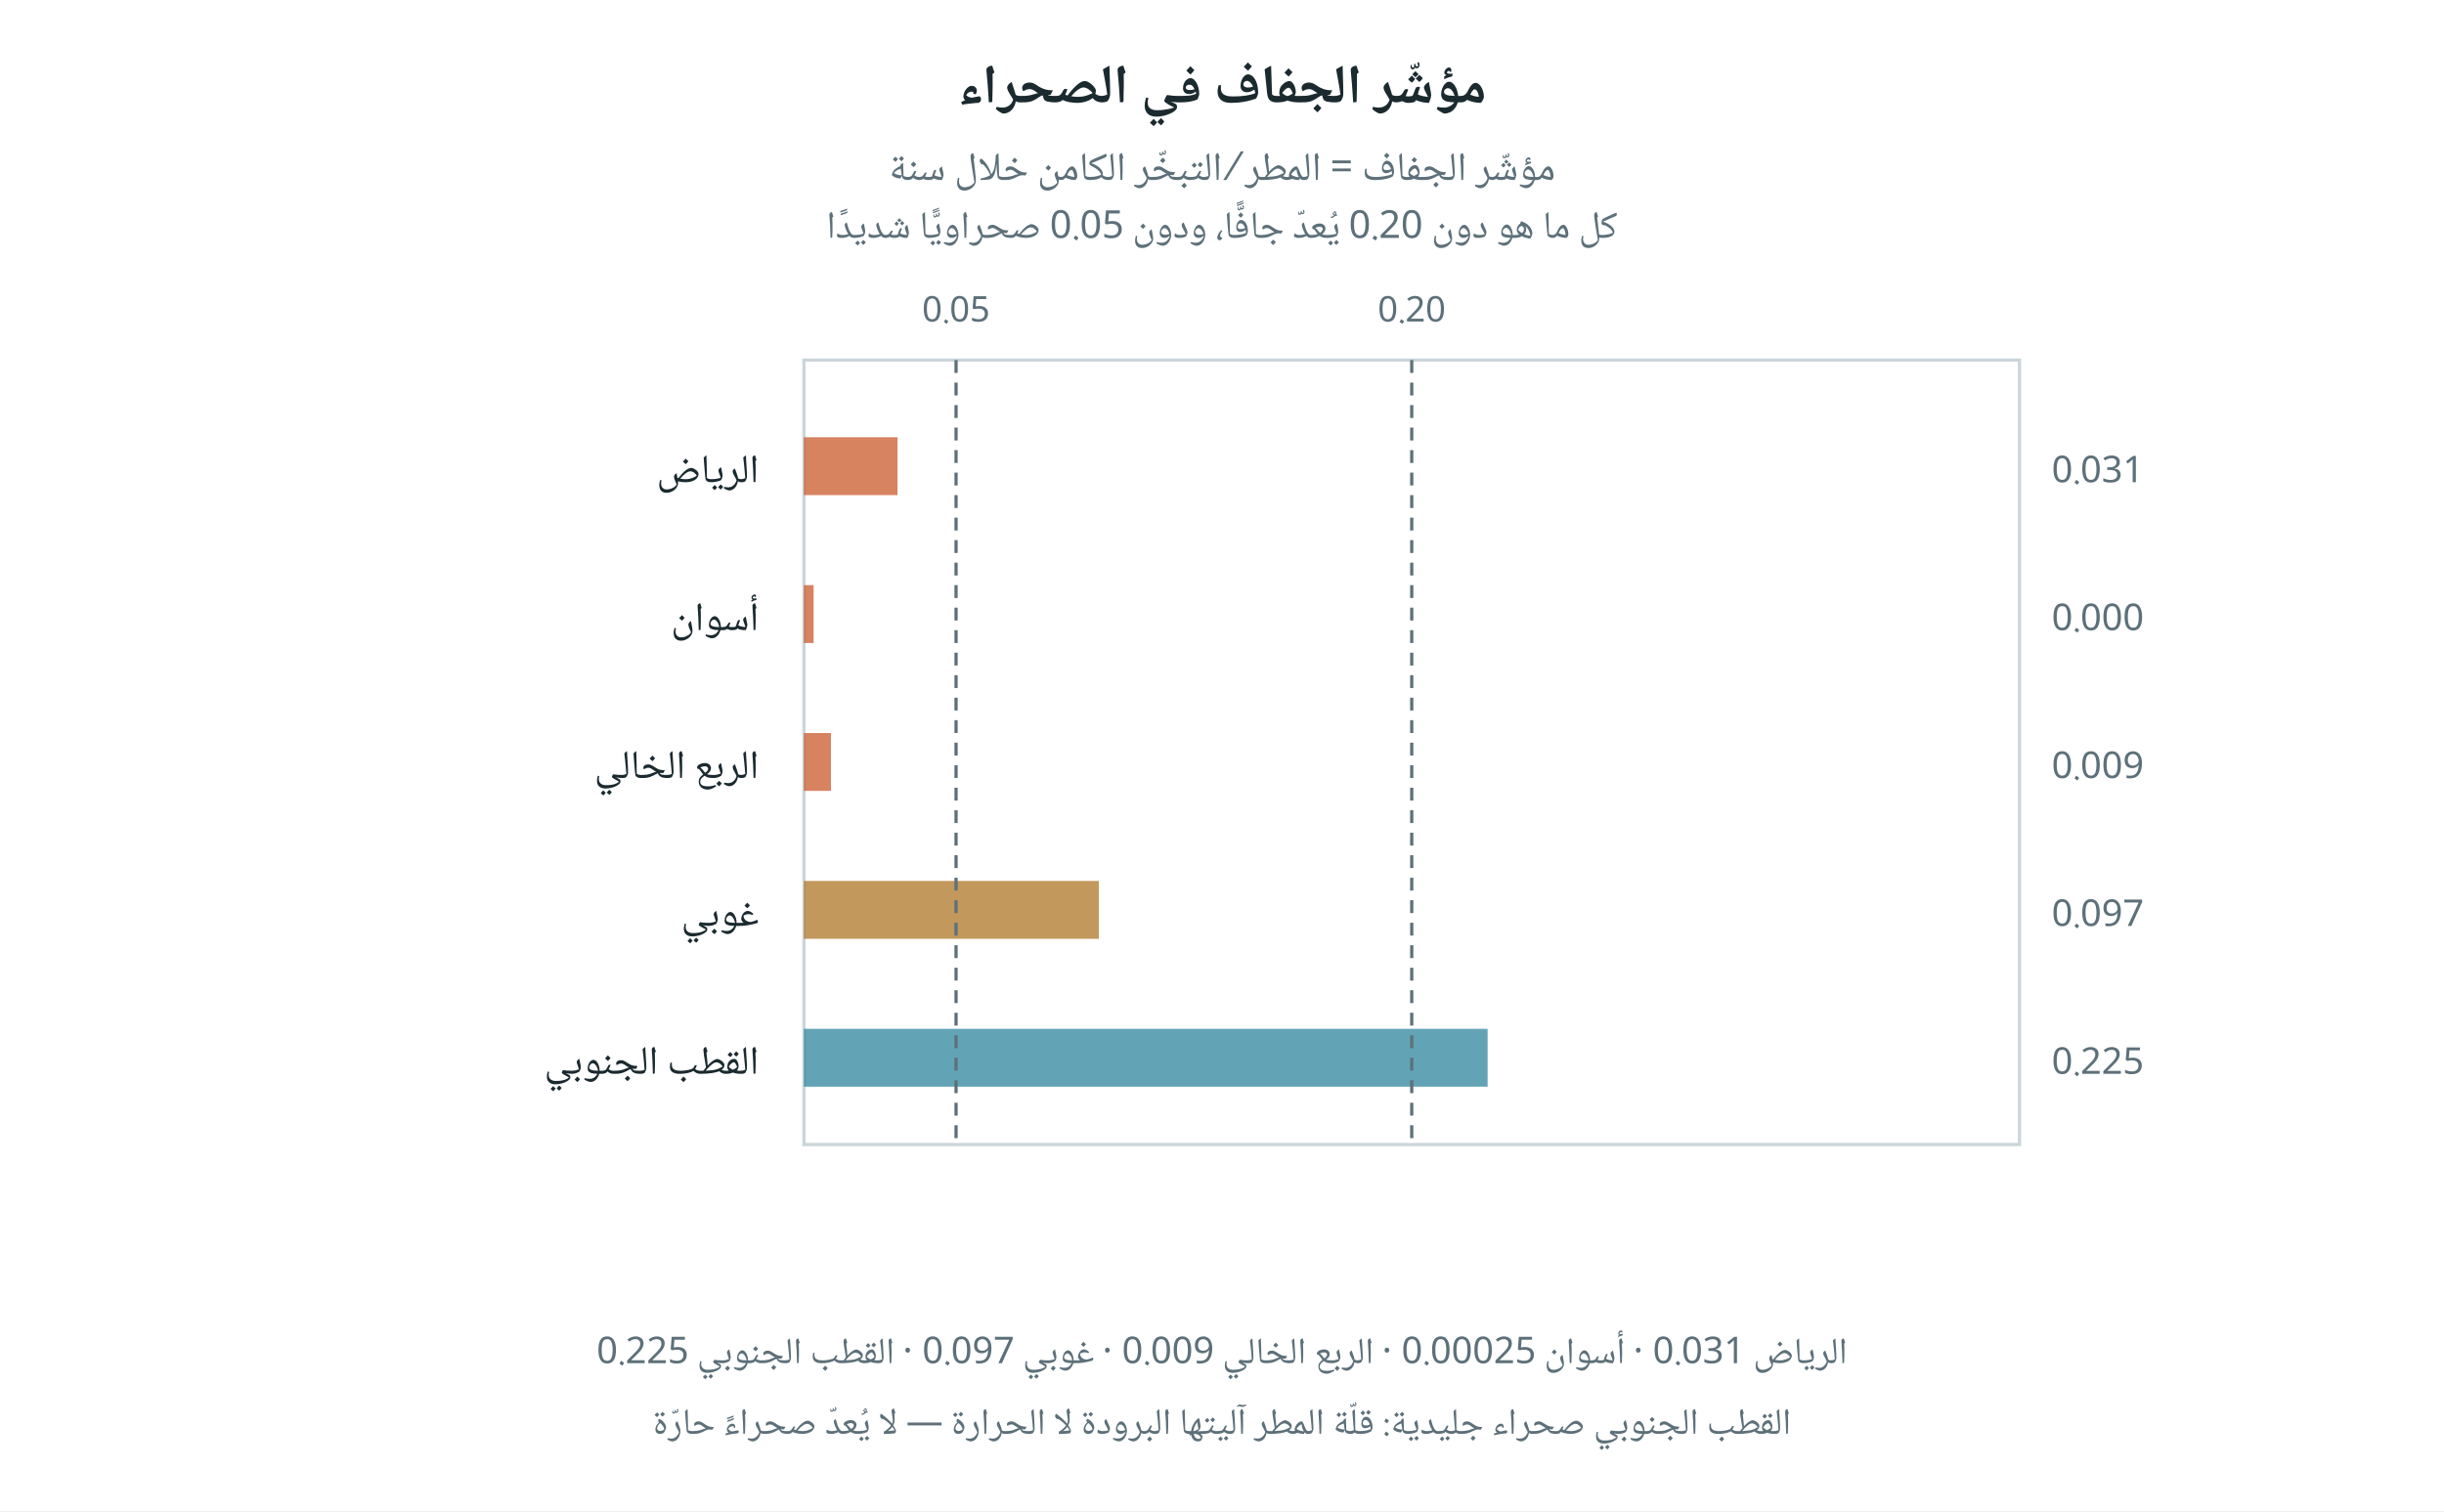
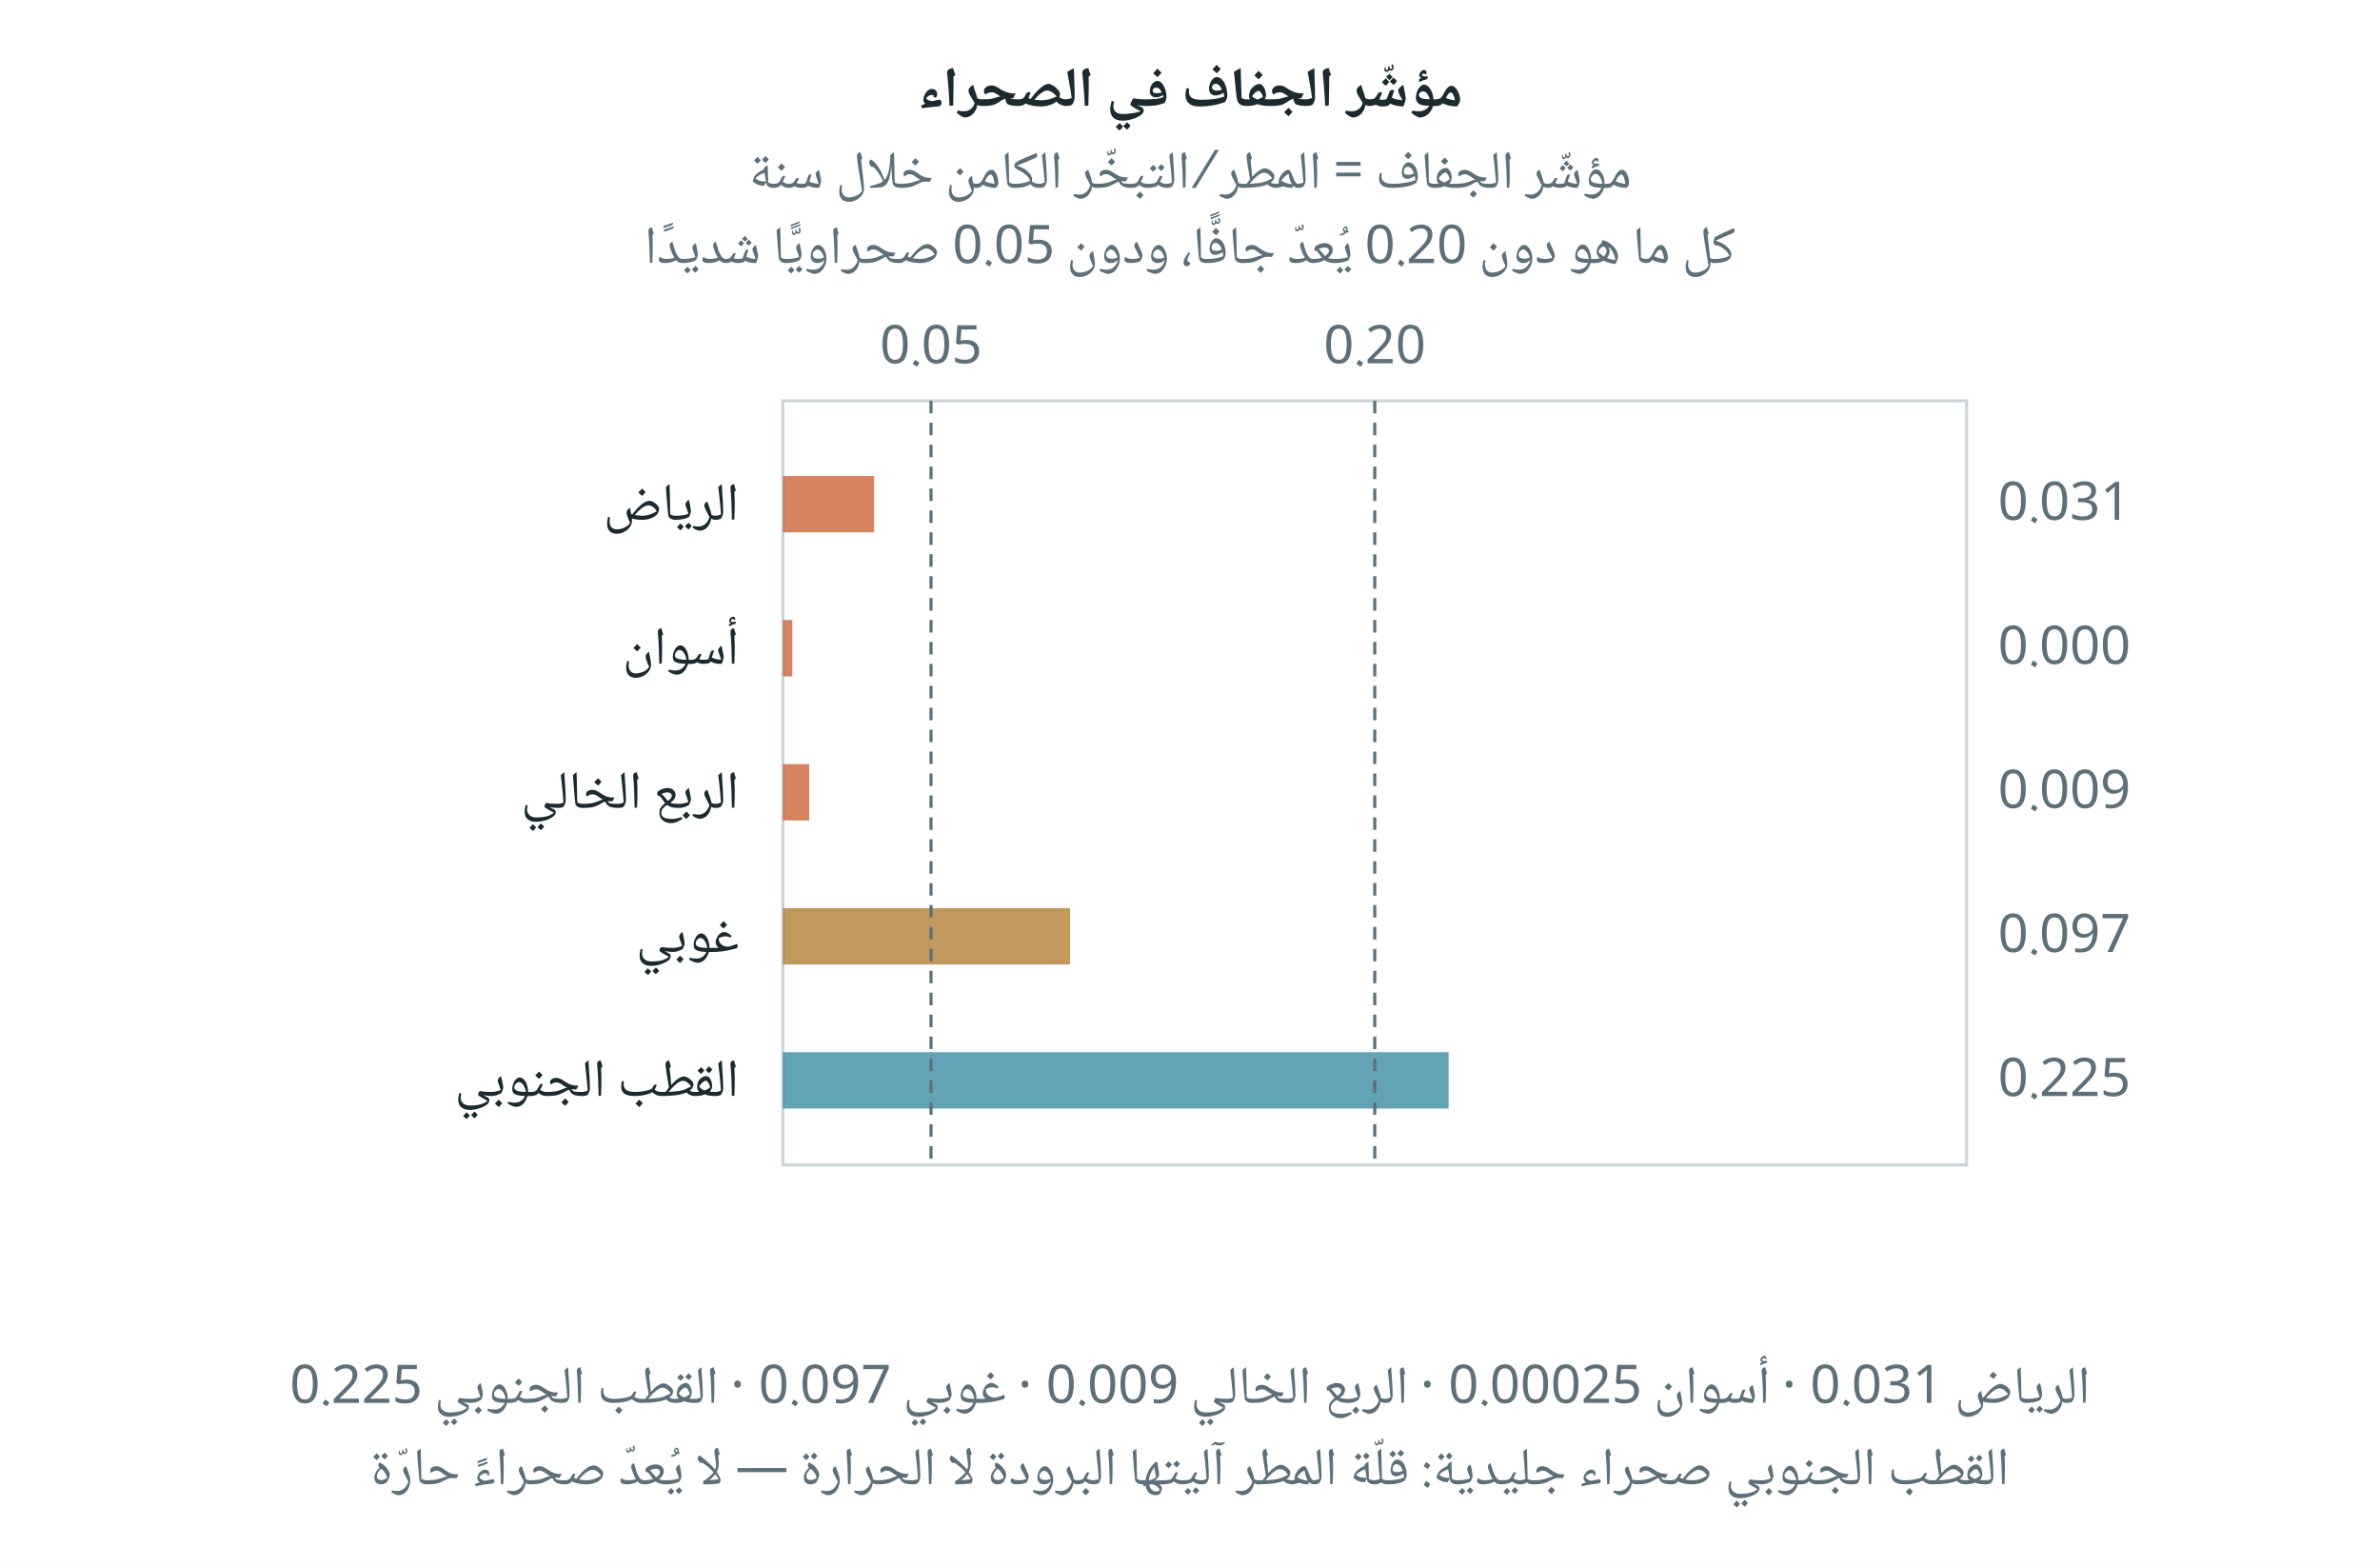
- <svg xmlns="http://www.w3.org/2000/svg" width="760" height="470" viewBox="0 0 760 470" role="img" aria-labelledby="t">
-   <rect width="760" height="470" fill="#ffffff" />
+ <svg xmlns="http://www.w3.org/2000/svg" width="760" height="500" viewBox="0 0 760 500" role="img" aria-labelledby="t">
+   <rect width="760" height="500" fill="#ffffff" />
  <g font-family="'Segoe UI', 'Noto Naskh Arabic', system-ui, sans-serif">
-     <text x="380" y="32" font-size="17" font-weight="700" fill="#1b2a2f" text-anchor="middle">مؤشّر الجفاف في الصحراء</text>
-     <text x="380" y="56" font-size="12.5" fill="#5d7079" text-anchor="middle">مؤشّر الجفاف = المطر ⁄ التبخّر الكامن خلال سنة</text>
-     <text x="380" y="74" font-size="12" fill="#5d7079" text-anchor="middle">كل ما هو دون 0.20 يُعدّ جافًّا، ودون 0.05 صحراويًّا شديدًا</text>
-     <rect x="250" y="112" width="378" height="244" fill="#ffffff" stroke="#cbd5d9" stroke-width="1" />
-     <text x="236.0" y="150.0" font-size="12.5" font-weight="400" fill="#1b2a2f" text-anchor="end">الرياض</text>
-     <rect x="250" y="136.0" width="29.1" height="18" fill="#c2410c" fill-opacity="0.65" />
-     <text x="638.0" y="150.0" font-size="11.5" font-weight="400" fill="#5d7079" text-anchor="start">0.031</text>
-     <text x="236.0" y="196.0" font-size="12.5" font-weight="400" fill="#1b2a2f" text-anchor="end">أسوان</text>
-     <rect x="250" y="182.0" width="3.0" height="18" fill="#c2410c" fill-opacity="0.65" />
-     <text x="638.0" y="196.0" font-size="11.5" font-weight="400" fill="#5d7079" text-anchor="start">0.000</text>
-     <text x="236.0" y="242.0" font-size="12.5" font-weight="400" fill="#1b2a2f" text-anchor="end">الربع الخالي</text>
-     <rect x="250" y="228.0" width="8.4" height="18" fill="#c2410c" fill-opacity="0.65" />
-     <text x="638.0" y="242.0" font-size="11.5" font-weight="400" fill="#5d7079" text-anchor="start">0.009</text>
-     <text x="236.0" y="288.0" font-size="12.5" font-weight="400" fill="#1b2a2f" text-anchor="end">غوبي</text>
-     <rect x="250" y="274.0" width="91.7" height="18" fill="#a16207" fill-opacity="0.65" />
-     <text x="638.0" y="288.0" font-size="11.5" font-weight="400" fill="#5d7079" text-anchor="start">0.097</text>
-     <text x="236.0" y="334.0" font-size="12.5" font-weight="400" fill="#1b2a2f" text-anchor="end">القطب الجنوبي</text>
-     <rect x="250" y="320.0" width="212.6" height="18" fill="#0e7490" fill-opacity="0.65" />
-     <text x="638.0" y="334.0" font-size="11.5" font-weight="400" fill="#5d7079" text-anchor="start">0.225</text>
-     <line x1="297.3" y1="112.0" x2="297.3" y2="356.0" stroke="#5d7079" stroke-width="1" stroke-dasharray="4 3" />
-     <text x="297.3" y="100.0" font-size="11" font-weight="400" fill="#5d7079" text-anchor="middle">0.05</text>
-     <line x1="439.0" y1="112.0" x2="439.0" y2="356.0" stroke="#5d7079" stroke-width="1" stroke-dasharray="4 3" />
-     <text x="439.0" y="100.0" font-size="11" font-weight="400" fill="#5d7079" text-anchor="middle">0.20</text>
-     <text x="380.0" y="424.0" font-size="11.5" font-weight="400" fill="#5d7079" text-anchor="middle">الرياض 0.031 · أسوان 0.00025 · الربع الخالي 0.009 · غوبي 0.097 · القطب الجنوبي 0.225</text>
-     <text x="380.0" y="446.0" font-size="11.5" font-weight="400" fill="#5d7079" text-anchor="middle">القطب الجنوبي صحراء جليدية: قلّة المطر آليتها البرودة لا الحرارة — لا يُعدّ صحراءً حارّة</text>
+     <text x="380" y="34" font-size="18" font-weight="700" fill="#1b2a2f" text-anchor="middle">مؤشّر الجفاف في الصحراء</text>
+     <text x="380" y="60" font-size="17" fill="#5d7079" text-anchor="middle">مؤشّر الجفاف = المطر ⁄ التبخّر الكامن خلال سنة</text>
+     <text x="380" y="84" font-size="17" fill="#5d7079" text-anchor="middle">كل ما هو دون 0.20 يُعدّ جافًّا، ودون 0.05 صحراويًّا شديدًا</text>
+     <rect x="250" y="128" width="378" height="244" fill="#ffffff" stroke="#cbd5d9" stroke-width="1" />
+     <text x="236.0" y="166.0" font-size="17" font-weight="400" fill="#1b2a2f" text-anchor="end">الرياض</text>
+     <rect x="250" y="152.0" width="29.1" height="18" fill="#c2410c" fill-opacity="0.65" />
+     <text x="638.0" y="166.0" font-size="17" font-weight="400" fill="#5d7079" text-anchor="start">0.031</text>
+     <text x="236.0" y="212.0" font-size="17" font-weight="400" fill="#1b2a2f" text-anchor="end">أسوان</text>
+     <rect x="250" y="198.0" width="3.0" height="18" fill="#c2410c" fill-opacity="0.65" />
+     <text x="638.0" y="212.0" font-size="17" font-weight="400" fill="#5d7079" text-anchor="start">0.000</text>
+     <text x="236.0" y="258.0" font-size="17" font-weight="400" fill="#1b2a2f" text-anchor="end">الربع الخالي</text>
+     <rect x="250" y="244.0" width="8.4" height="18" fill="#c2410c" fill-opacity="0.65" />
+     <text x="638.0" y="258.0" font-size="17" font-weight="400" fill="#5d7079" text-anchor="start">0.009</text>
+     <text x="236.0" y="304.0" font-size="17" font-weight="400" fill="#1b2a2f" text-anchor="end">غوبي</text>
+     <rect x="250" y="290.0" width="91.7" height="18" fill="#a16207" fill-opacity="0.65" />
+     <text x="638.0" y="304.0" font-size="17" font-weight="400" fill="#5d7079" text-anchor="start">0.097</text>
+     <text x="236.0" y="350.0" font-size="17" font-weight="400" fill="#1b2a2f" text-anchor="end">القطب الجنوبي</text>
+     <rect x="250" y="336.0" width="212.6" height="18" fill="#0e7490" fill-opacity="0.65" />
+     <text x="638.0" y="350.0" font-size="17" font-weight="400" fill="#5d7079" text-anchor="start">0.225</text>
+     <line x1="297.3" y1="128.0" x2="297.3" y2="372.0" stroke="#5d7079" stroke-width="1" stroke-dasharray="4 3" />
+     <text x="297.3" y="116.0" font-size="17" font-weight="400" fill="#5d7079" text-anchor="middle">0.05</text>
+     <line x1="439.0" y1="128.0" x2="439.0" y2="372.0" stroke="#5d7079" stroke-width="1" stroke-dasharray="4 3" />
+     <text x="439.0" y="116.0" font-size="17" font-weight="400" fill="#5d7079" text-anchor="middle">0.20</text>
+     <text x="380.0" y="448.0" font-size="17" font-weight="400" fill="#5d7079" text-anchor="middle">الرياض 0.031 · أسوان 0.00025 · الربع الخالي 0.009 · غوبي 0.097 · القطب الجنوبي 0.225</text>
+     <text x="380.0" y="474.0" font-size="17" font-weight="400" fill="#5d7079" text-anchor="middle">القطب الجنوبي صحراء جليدية: قلّة المطر آليتها البرودة لا الحرارة — لا يُعدّ صحراءً حارّة</text>
  </g>
</svg>
